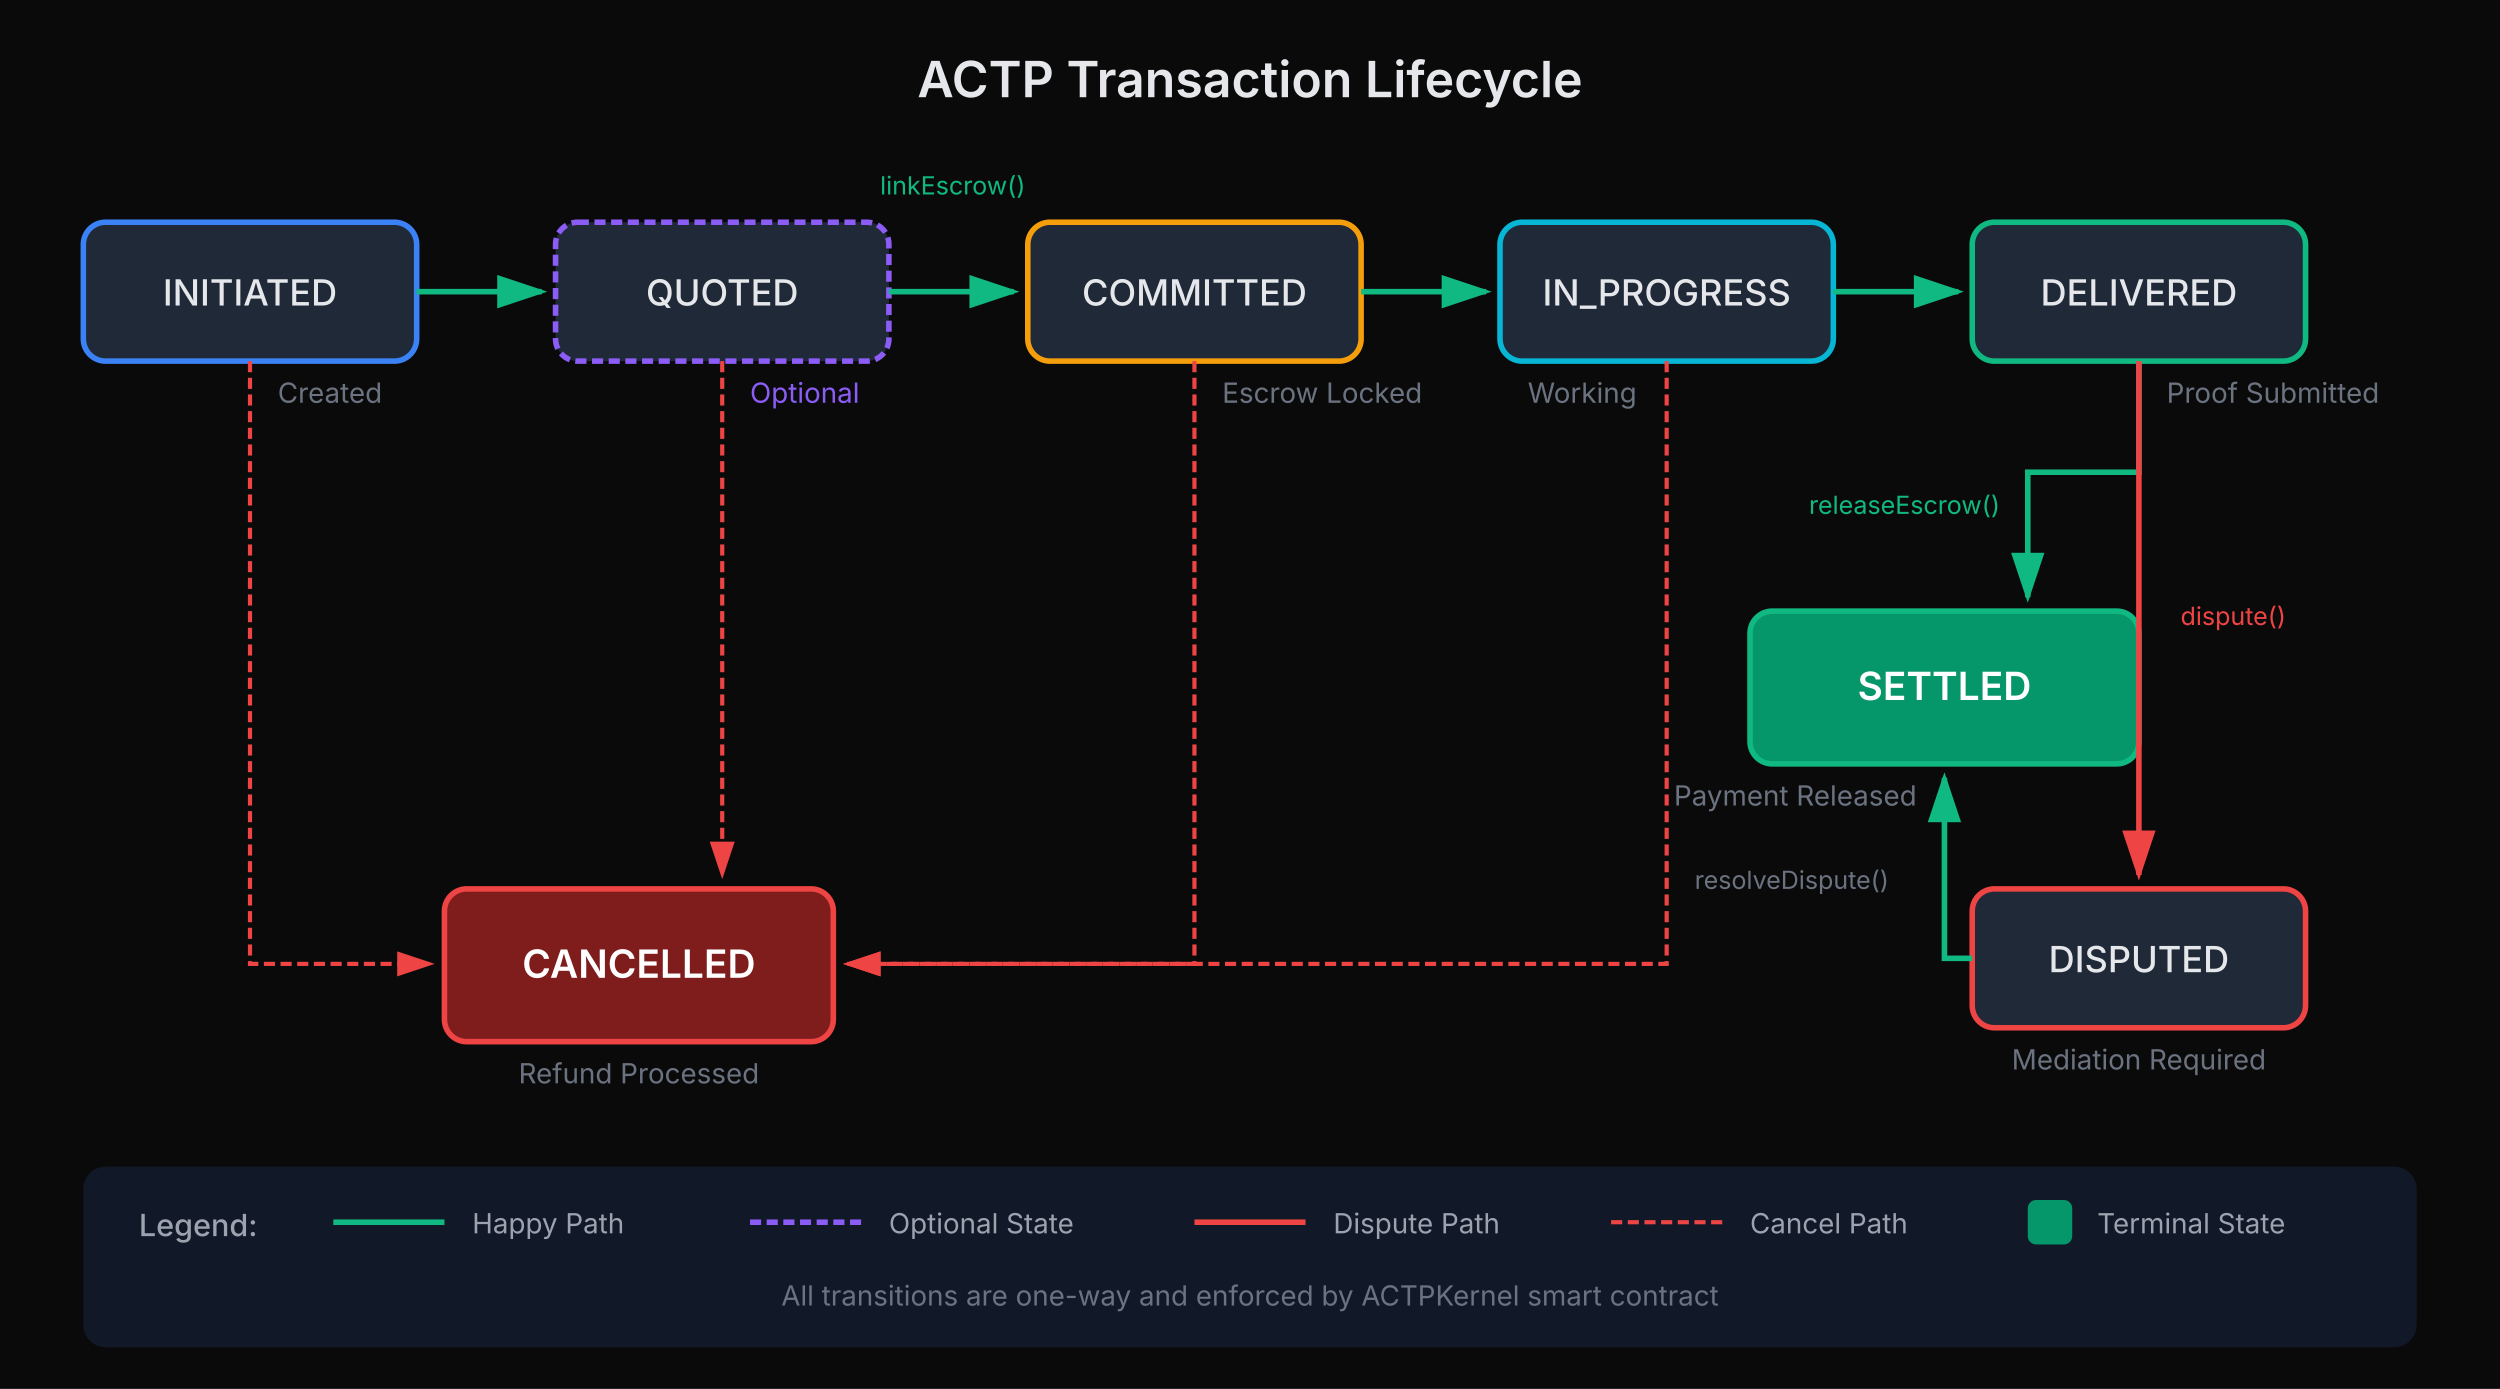
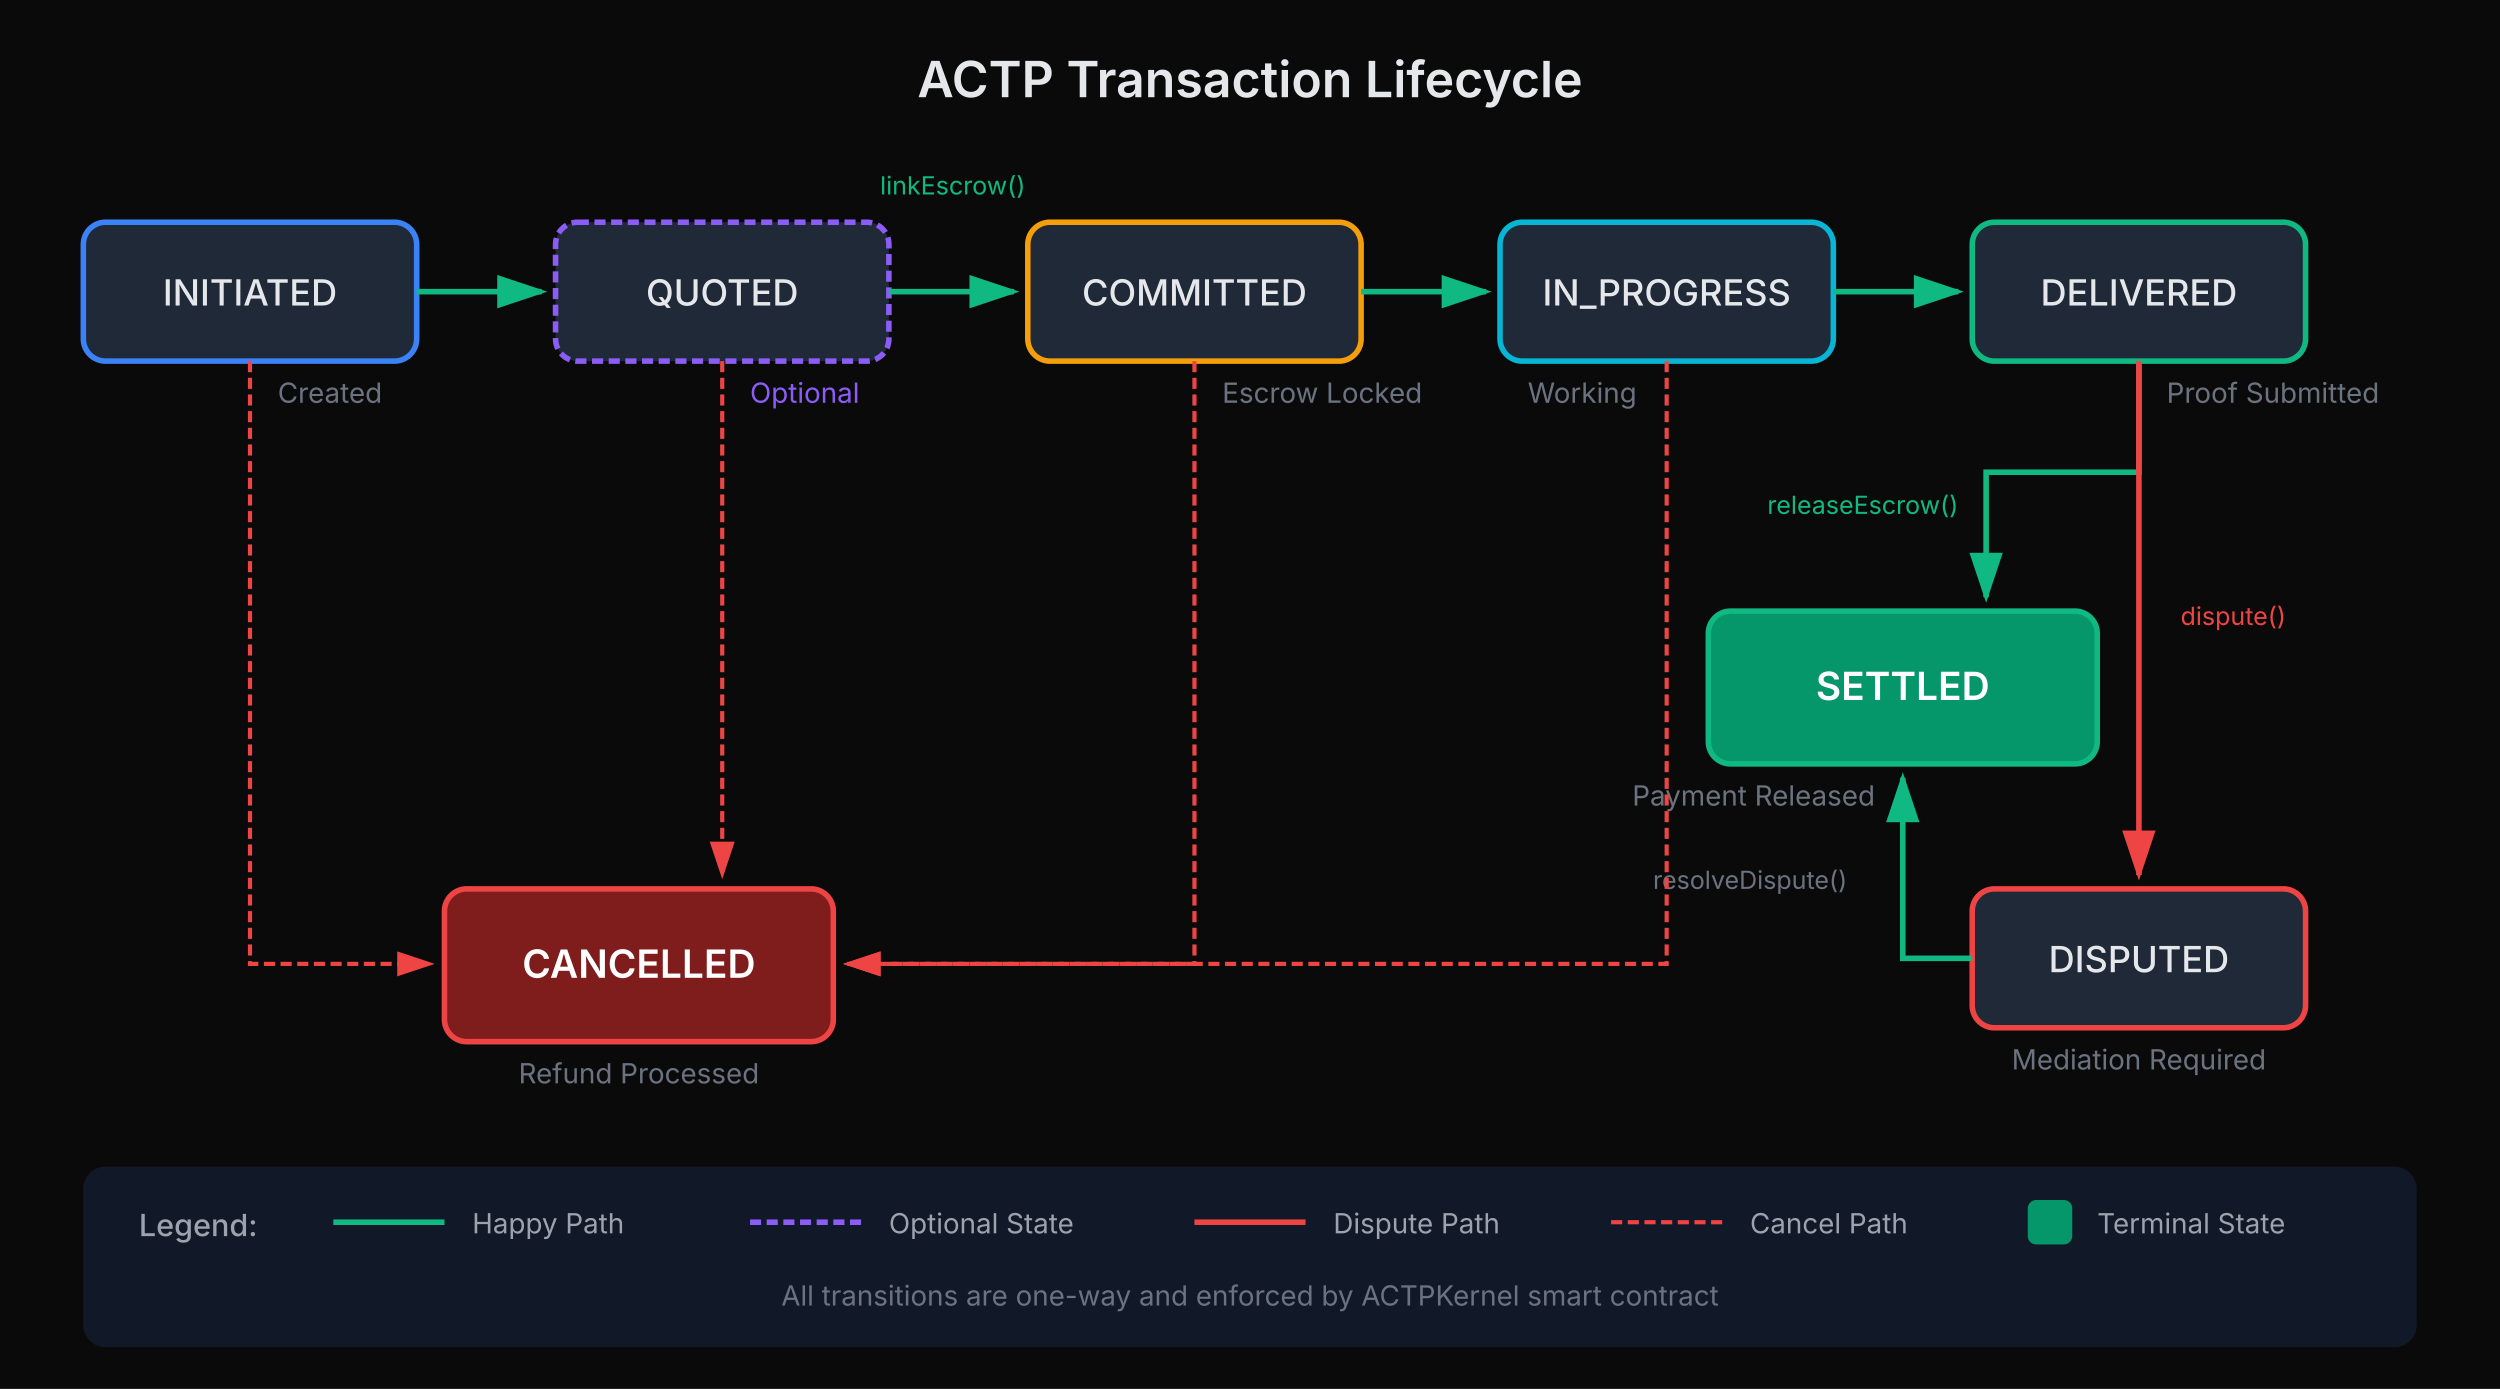
<svg xmlns="http://www.w3.org/2000/svg" width="900" height="500" viewBox="0 0 900 500">
  <rect width="900" height="500" fill="#0A0A0A" />
  <text x="450" y="35" text-anchor="middle" fill="#E5E7EB" font-family="system-ui, -apple-system, sans-serif" font-size="18" font-weight="600">
    ACTP Transaction Lifecycle
  </text>
  <rect x="30" y="80" width="120" height="50" rx="8" fill="#1F2937" stroke="#3B82F6" stroke-width="2" />
  <text x="90" y="110" text-anchor="middle" fill="#E5E7EB" font-family="system-ui, -apple-system, sans-serif" font-size="13" font-weight="500">INITIATED</text>
  <text x="100" y="145" text-anchor="start" fill="#6B7280" font-family="system-ui, -apple-system, sans-serif" font-size="10">Created</text>
  <rect x="200" y="80" width="120" height="50" rx="8" fill="#1F2937" stroke="#8B5CF6" stroke-width="2" stroke-dasharray="4,2" />
  <text x="260" y="110" text-anchor="middle" fill="#E5E7EB" font-family="system-ui, -apple-system, sans-serif" font-size="13" font-weight="500">QUOTED</text>
  <text x="270" y="145" text-anchor="start" fill="#8B5CF6" font-family="system-ui, -apple-system, sans-serif" font-size="10">Optional</text>
  <rect x="370" y="80" width="120" height="50" rx="8" fill="#1F2937" stroke="#F59E0B" stroke-width="2" />
  <text x="430" y="110" text-anchor="middle" fill="#E5E7EB" font-family="system-ui, -apple-system, sans-serif" font-size="13" font-weight="500">COMMITTED</text>
  <text x="440" y="145" text-anchor="start" fill="#6B7280" font-family="system-ui, -apple-system, sans-serif" font-size="10">Escrow Locked</text>
  <rect x="540" y="80" width="120" height="50" rx="8" fill="#1F2937" stroke="#06B6D4" stroke-width="2" />
  <text x="600" y="110" text-anchor="middle" fill="#E5E7EB" font-family="system-ui, -apple-system, sans-serif" font-size="13" font-weight="500">IN_PROGRESS</text>
  <text x="550" y="145" text-anchor="start" fill="#6B7280" font-family="system-ui, -apple-system, sans-serif" font-size="10">Working</text>
  <rect x="710" y="80" width="120" height="50" rx="8" fill="#1F2937" stroke="#10B981" stroke-width="2" />
  <text x="770" y="110" text-anchor="middle" fill="#E5E7EB" font-family="system-ui, -apple-system, sans-serif" font-size="13" font-weight="500">DELIVERED</text>
  <text x="780" y="145" text-anchor="start" fill="#6B7280" font-family="system-ui, -apple-system, sans-serif" font-size="10">Proof Submitted</text>
-   <rect x="630" y="220" width="140" height="55" rx="8" fill="#059669" stroke="#10B981" stroke-width="2" />
-   <text x="700" y="252" text-anchor="middle" fill="#FFFFFF" font-family="system-ui, -apple-system, sans-serif" font-size="14" font-weight="600">SETTLED</text>
-   <text x="690" y="290" text-anchor="end" fill="#6B7280" font-family="system-ui, -apple-system, sans-serif" font-size="10">Payment Released</text>
+   <rect x="615" y="220" width="140" height="55" rx="8" fill="#059669" stroke="#10B981" stroke-width="2" />
+   <text x="685" y="252" text-anchor="middle" fill="#FFFFFF" font-family="system-ui, -apple-system, sans-serif" font-size="14" font-weight="600">SETTLED</text>
+   <text x="675" y="290" text-anchor="end" fill="#6B7280" font-family="system-ui, -apple-system, sans-serif" font-size="10">Payment Released</text>
  <rect x="710" y="320" width="120" height="50" rx="8" fill="#1F2937" stroke="#EF4444" stroke-width="2" />
  <text x="770" y="350" text-anchor="middle" fill="#E5E7EB" font-family="system-ui, -apple-system, sans-serif" font-size="13" font-weight="500">DISPUTED</text>
  <text x="770" y="385" text-anchor="middle" fill="#6B7280" font-family="system-ui, -apple-system, sans-serif" font-size="10">Mediation Required</text>
  <rect x="160" y="320" width="140" height="55" rx="8" fill="#7F1D1D" stroke="#EF4444" stroke-width="2" />
  <text x="230" y="352" text-anchor="middle" fill="#FFFFFF" font-family="system-ui, -apple-system, sans-serif" font-size="14" font-weight="600">CANCELLED</text>
  <text x="230" y="390" text-anchor="middle" fill="#6B7280" font-family="system-ui, -apple-system, sans-serif" font-size="10">Refund Processed</text>
  <line x1="150" y1="105" x2="195" y2="105" stroke="#10B981" stroke-width="2" marker-end="url(#arrowGreen)" />
  <line x1="320" y1="105" x2="365" y2="105" stroke="#10B981" stroke-width="2" marker-end="url(#arrowGreen)" />
  <text x="343" y="70" text-anchor="middle" fill="#10B981" font-family="system-ui, -apple-system, sans-serif" font-size="9">linkEscrow()</text>
  <line x1="490" y1="105" x2="535" y2="105" stroke="#10B981" stroke-width="2" marker-end="url(#arrowGreen)" />
  <line x1="660" y1="105" x2="705" y2="105" stroke="#10B981" stroke-width="2" marker-end="url(#arrowGreen)" />
-   <path d="M 770 130 L 770 170 L 730 170 L 730 215" fill="none" stroke="#10B981" stroke-width="2" marker-end="url(#arrowGreen)" />
-   <text x="720" y="185" text-anchor="end" fill="#10B981" font-family="system-ui, -apple-system, sans-serif" font-size="9">releaseEscrow()</text>
+   <path d="M 770 130 L 770 170 L 715 170 L 715 215" fill="none" stroke="#10B981" stroke-width="2" marker-end="url(#arrowGreen)" />
+   <text x="705" y="185" text-anchor="end" fill="#10B981" font-family="system-ui, -apple-system, sans-serif" font-size="9">releaseEscrow()</text>
  <line x1="770" y1="130" x2="770" y2="315" stroke="#EF4444" stroke-width="2" marker-end="url(#arrowRed)" />
  <text x="785" y="225" fill="#EF4444" font-family="system-ui, -apple-system, sans-serif" font-size="9">dispute()</text>
-   <path d="M 710 345 L 700 345 L 700 280" fill="none" stroke="#10B981" stroke-width="2" marker-end="url(#arrowGreen)" />
-   <text x="680" y="320" text-anchor="end" fill="#6B7280" font-family="system-ui, -apple-system, sans-serif" font-size="9">resolveDispute()</text>
+   <path d="M 710 345 L 685 345 L 685 280" fill="none" stroke="#10B981" stroke-width="2" marker-end="url(#arrowGreen)" />
+   <text x="665" y="320" text-anchor="end" fill="#6B7280" font-family="system-ui, -apple-system, sans-serif" font-size="9">resolveDispute()</text>
  <path d="M 90 130 L 90 347 L 155 347" fill="none" stroke="#EF4444" stroke-width="1.5" stroke-dasharray="4,2" marker-end="url(#arrowRed)" />
  <path d="M 260 130 L 260 315" fill="none" stroke="#EF4444" stroke-width="1.5" stroke-dasharray="4,2" marker-end="url(#arrowRed)" />
  <path d="M 430 130 L 430 347 L 305 347" fill="none" stroke="#EF4444" stroke-width="1.5" stroke-dasharray="4,2" marker-end="url(#arrowRed)" />
  <path d="M 600 130 L 600 347 L 305 347" fill="none" stroke="#EF4444" stroke-width="1.5" stroke-dasharray="4,2" marker-end="url(#arrowRed)" />
  <rect x="30" y="420" width="840" height="65" rx="8" fill="#111827" />
  <text x="50" y="445" fill="#9CA3AF" font-family="system-ui, -apple-system, sans-serif" font-size="11" font-weight="500">Legend:</text>
  <line x1="120" y1="440" x2="160" y2="440" stroke="#10B981" stroke-width="2" />
  <text x="170" y="444" fill="#9CA3AF" font-family="system-ui, -apple-system, sans-serif" font-size="10">Happy Path</text>
  <line x1="270" y1="440" x2="310" y2="440" stroke="#8B5CF6" stroke-width="2" stroke-dasharray="4,2" />
  <text x="320" y="444" fill="#9CA3AF" font-family="system-ui, -apple-system, sans-serif" font-size="10">Optional State</text>
  <line x1="430" y1="440" x2="470" y2="440" stroke="#EF4444" stroke-width="2" />
  <text x="480" y="444" fill="#9CA3AF" font-family="system-ui, -apple-system, sans-serif" font-size="10">Dispute Path</text>
  <line x1="580" y1="440" x2="620" y2="440" stroke="#EF4444" stroke-width="1.5" stroke-dasharray="4,2" />
  <text x="630" y="444" fill="#9CA3AF" font-family="system-ui, -apple-system, sans-serif" font-size="10">Cancel Path</text>
  <rect x="730" y="432" width="16" height="16" rx="3" fill="#059669" />
  <text x="755" y="444" fill="#9CA3AF" font-family="system-ui, -apple-system, sans-serif" font-size="10">Terminal State</text>
  <text x="450" y="470" text-anchor="middle" fill="#6B7280" font-family="system-ui, -apple-system, sans-serif" font-size="10">
    All transitions are one-way and enforced by ACTPKernel smart contract
  </text>
  <defs>
    <marker id="arrow" markerWidth="10" markerHeight="10" refX="8" refY="3" orient="auto" markerUnits="strokeWidth">
      <path d="M0,0 L0,6 L9,3 z" fill="#4B5563" />
    </marker>
    <marker id="arrowBlue" markerWidth="10" markerHeight="10" refX="8" refY="3" orient="auto" markerUnits="strokeWidth">
      <path d="M0,0 L0,6 L9,3 z" fill="#3B82F6" />
    </marker>
    <marker id="arrowGreen" markerWidth="10" markerHeight="10" refX="8" refY="3" orient="auto" markerUnits="strokeWidth">
      <path d="M0,0 L0,6 L9,3 z" fill="#10B981" />
    </marker>
    <marker id="arrowRed" markerWidth="10" markerHeight="10" refX="8" refY="3" orient="auto" markerUnits="strokeWidth">
      <path d="M0,0 L0,6 L9,3 z" fill="#EF4444" />
    </marker>
  </defs>
</svg>
